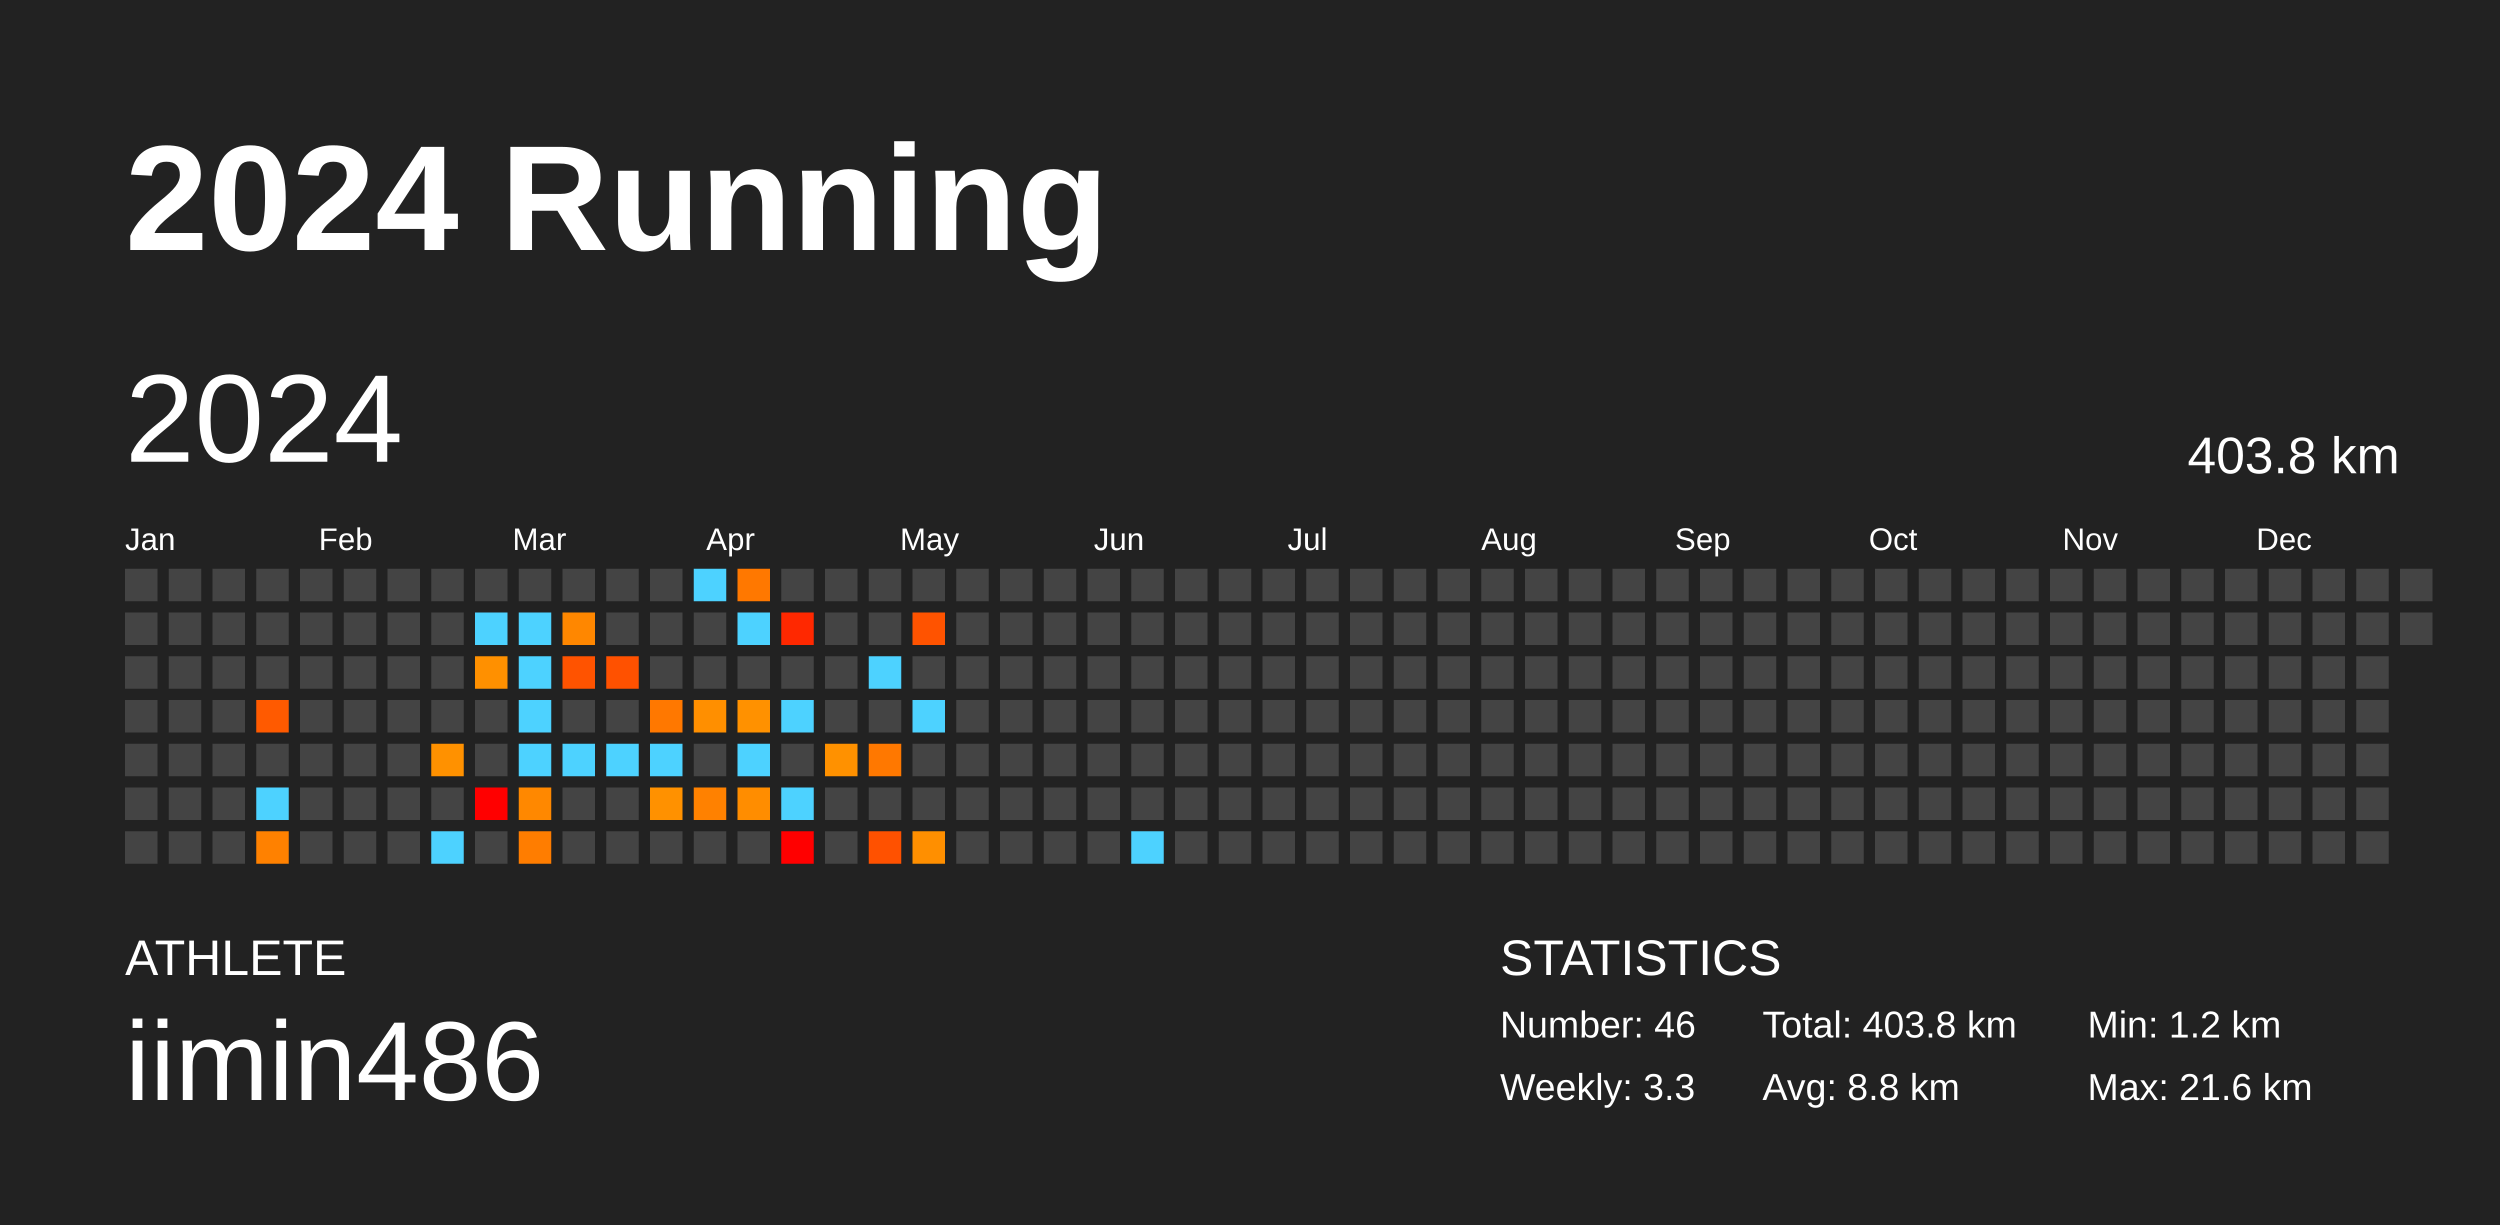
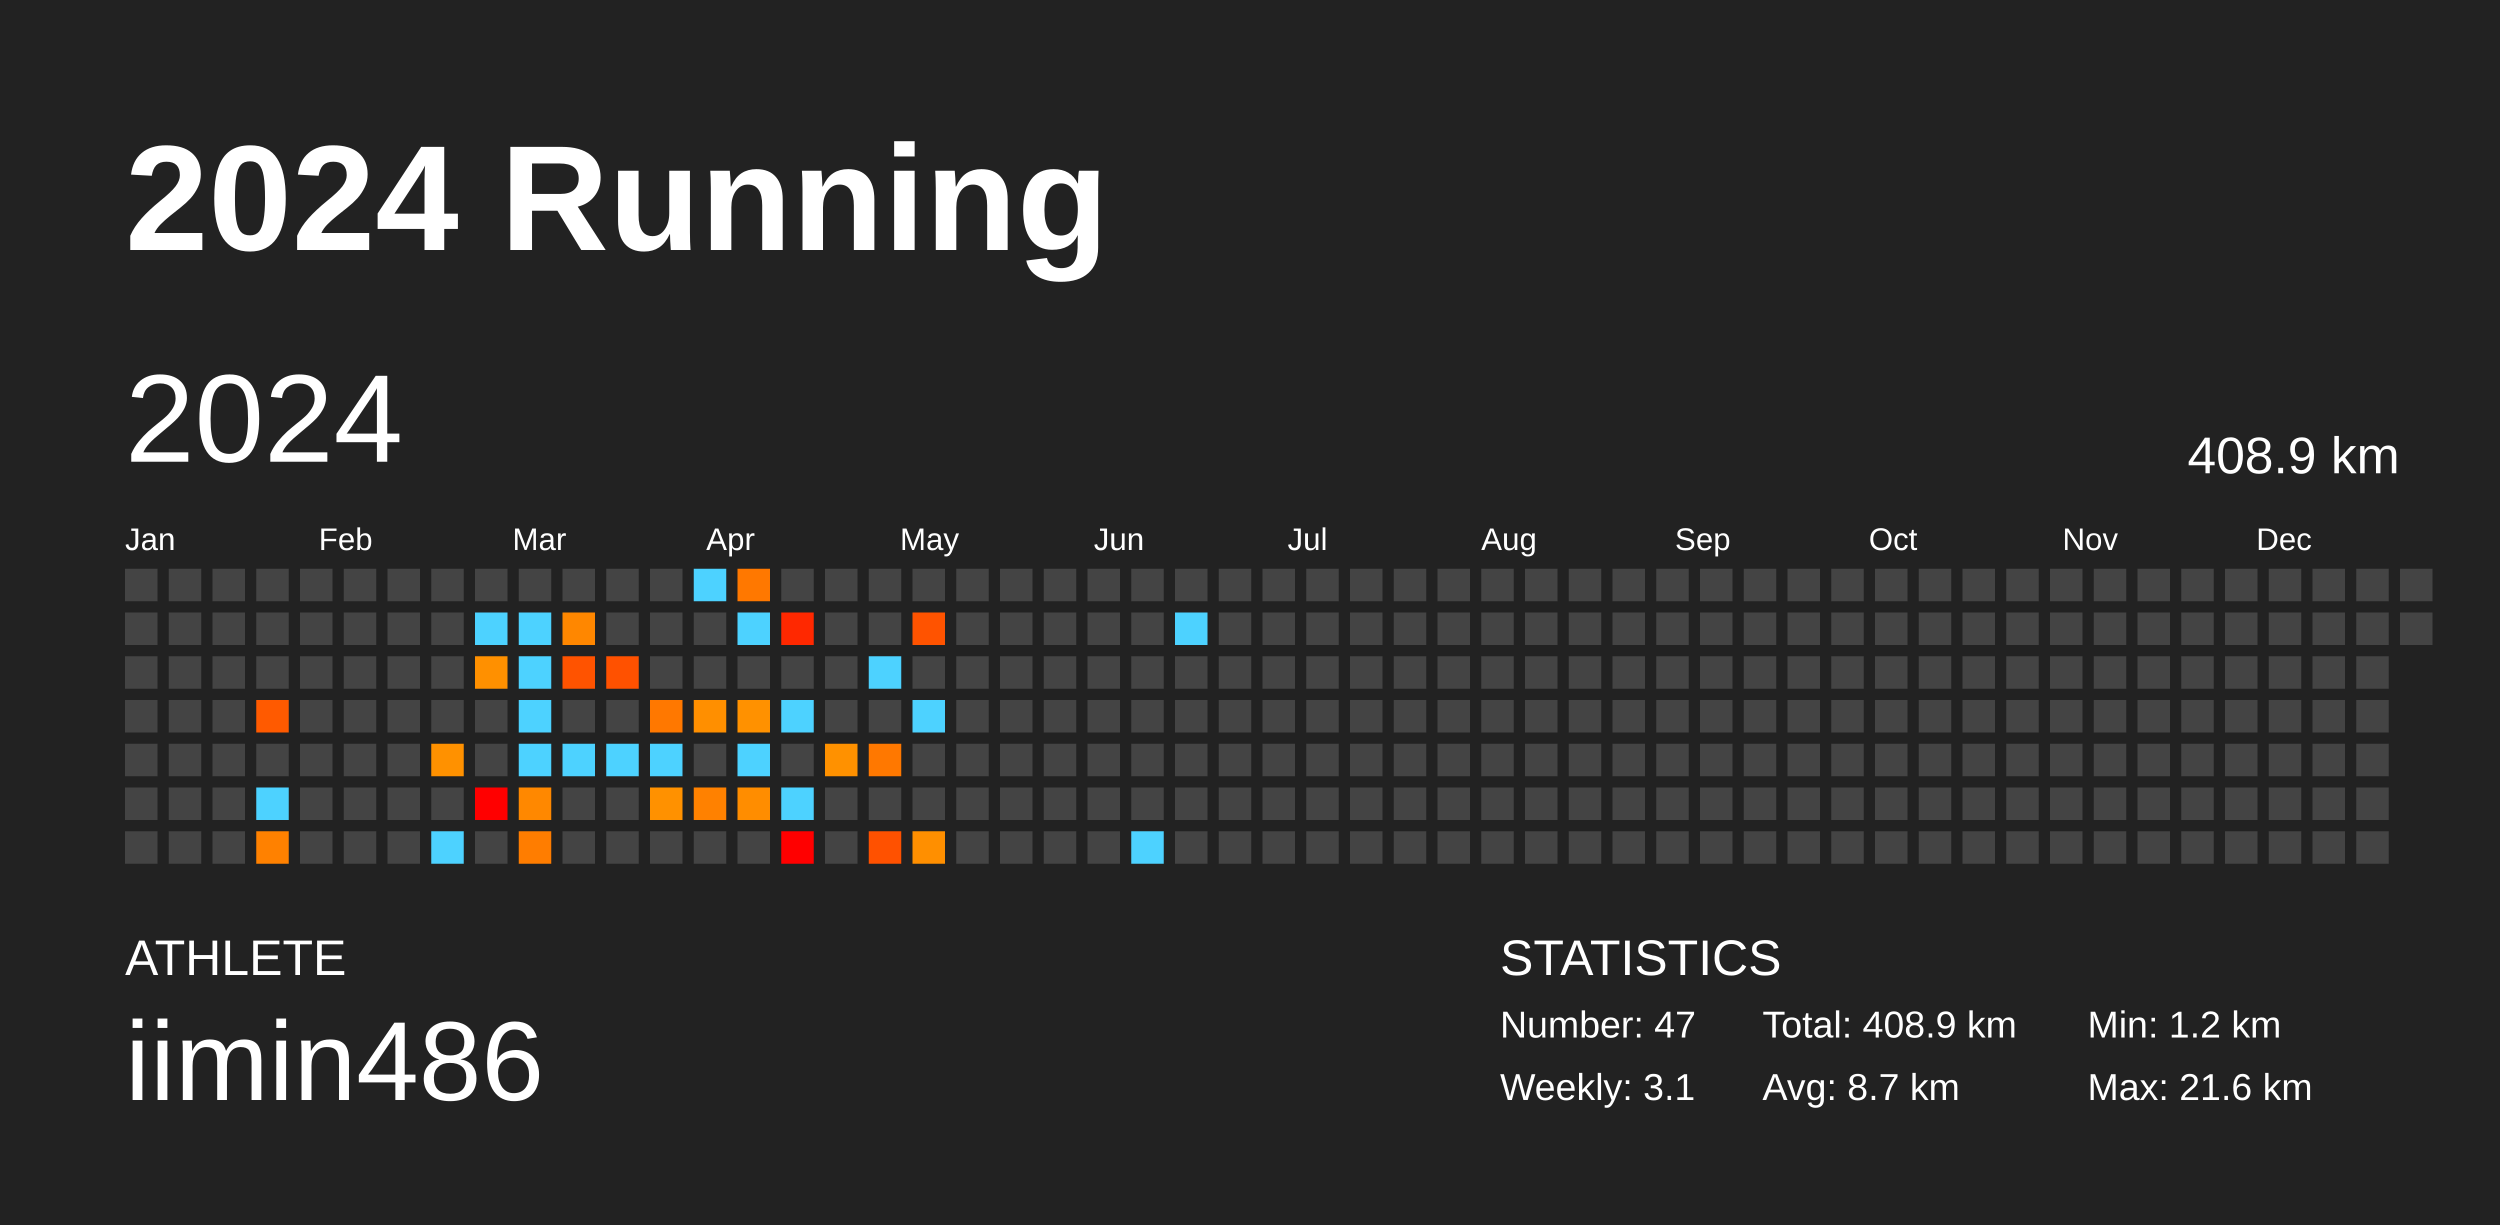
<svg xmlns="http://www.w3.org/2000/svg" baseProfile="full" height="98mm" version="1.1" viewBox="0,0,200,98" width="200mm">
  <defs />
  <rect fill="#222222" height="98" width="200" x="0" y="0" />
  <text fill="#FFFFFF" style="font-size:12px; font-family:Arial; font-weight:bold;" x="10" y="20">2024 Running</text>
  <text fill="#FFFFFF" style="font-size:4px; font-family:Arial" x="10" y="78">ATHLETE</text>
  <text fill="#FFFFFF" style="font-size:9px; font-family:Arial" x="10" y="88">iimin486</text>
  <text fill="#FFFFFF" style="font-size:4px; font-family:Arial" x="120" y="78">STATISTICS</text>
-   <text fill="#FFFFFF" style="font-size:3px; font-family:Arial" x="120" y="83">Number: 46</text>
-   <text fill="#FFFFFF" style="font-size:3px; font-family:Arial" x="120" y="88">Weekly: 3.3</text>
-   <text fill="#FFFFFF" style="font-size:3px; font-family:Arial" x="141" y="83">Total: 403.8 km</text>
-   <text fill="#FFFFFF" style="font-size:3px; font-family:Arial" x="141" y="88">Avg: 8.8 km</text>
+   <text fill="#FFFFFF" style="font-size:3px; font-family:Arial" x="120" y="83">Number: 47</text>
+   <text fill="#FFFFFF" style="font-size:3px; font-family:Arial" x="120" y="88">Weekly: 3.1</text>
+   <text fill="#FFFFFF" style="font-size:3px; font-family:Arial" x="141" y="83">Total: 408.9 km</text>
+   <text fill="#FFFFFF" style="font-size:3px; font-family:Arial" x="141" y="88">Avg: 8.7 km</text>
  <text fill="#FFFFFF" style="font-size:3px; font-family:Arial" x="167" y="83">Min: 1.2 km</text>
  <text fill="#FFFFFF" style="font-size:3px; font-family:Arial" x="167" y="88">Max: 21.6 km</text>
  <text dominant-baseline="hanging" fill="#FFFFFF" style="font-size:10.0px; font-family:Arial;" x="10" y="30">2024</text>
-   <text dominant-baseline="hanging" fill="#FFFFFF" style="font-size:4.125px; font-family:Arial;" x="175" y="35">403.8 km</text>
+   <text dominant-baseline="hanging" fill="#FFFFFF" style="font-size:4.125px; font-family:Arial;" x="175" y="35">408.9 km</text>
  <text fill="#FFFFFF" style="font-size:2.5px; font-family:Arial" x="10.0" y="44">Jan</text>
  <text fill="#FFFFFF" style="font-size:2.5px; font-family:Arial" x="25.5" y="44">Feb</text>
  <text fill="#FFFFFF" style="font-size:2.5px; font-family:Arial" x="41.0" y="44">Mar</text>
  <text fill="#FFFFFF" style="font-size:2.5px; font-family:Arial" x="56.5" y="44">Apr</text>
  <text fill="#FFFFFF" style="font-size:2.5px; font-family:Arial" x="72.0" y="44">May</text>
  <text fill="#FFFFFF" style="font-size:2.5px; font-family:Arial" x="87.5" y="44">Jun</text>
  <text fill="#FFFFFF" style="font-size:2.5px; font-family:Arial" x="103.0" y="44">Jul</text>
  <text fill="#FFFFFF" style="font-size:2.5px; font-family:Arial" x="118.5" y="44">Aug</text>
  <text fill="#FFFFFF" style="font-size:2.5px; font-family:Arial" x="134.0" y="44">Sep</text>
  <text fill="#FFFFFF" style="font-size:2.5px; font-family:Arial" x="149.5" y="44">Oct</text>
  <text fill="#FFFFFF" style="font-size:2.5px; font-family:Arial" x="165.0" y="44">Nov</text>
  <text fill="#FFFFFF" style="font-size:2.5px; font-family:Arial" x="180.5" y="44">Dec</text>
  <rect fill="#444444" height="2.6" width="2.6" x="10.0" y="45.5" />
  <rect fill="#444444" height="2.6" width="2.6" x="10.0" y="49.0" />
  <rect fill="#444444" height="2.6" width="2.6" x="10.0" y="52.5" />
  <rect fill="#444444" height="2.6" width="2.6" x="10.0" y="56.0" />
  <rect fill="#444444" height="2.6" width="2.6" x="10.0" y="59.5" />
  <rect fill="#444444" height="2.6" width="2.6" x="10.0" y="63.0" />
  <rect fill="#444444" height="2.6" width="2.6" x="10.0" y="66.5" />
  <rect fill="#444444" height="2.6" width="2.6" x="13.5" y="45.5" />
  <rect fill="#444444" height="2.6" width="2.6" x="13.5" y="49.0" />
  <rect fill="#444444" height="2.6" width="2.6" x="13.5" y="52.5" />
  <rect fill="#444444" height="2.6" width="2.6" x="13.5" y="56.0" />
  <rect fill="#444444" height="2.6" width="2.6" x="13.5" y="59.5" />
  <rect fill="#444444" height="2.6" width="2.6" x="13.5" y="63.0" />
  <rect fill="#444444" height="2.6" width="2.6" x="13.5" y="66.5" />
  <rect fill="#444444" height="2.6" width="2.6" x="17.0" y="45.5" />
  <rect fill="#444444" height="2.6" width="2.6" x="17.0" y="49.0" />
  <rect fill="#444444" height="2.6" width="2.6" x="17.0" y="52.5" />
  <rect fill="#444444" height="2.6" width="2.6" x="17.0" y="56.0" />
  <rect fill="#444444" height="2.6" width="2.6" x="17.0" y="59.5" />
  <rect fill="#444444" height="2.6" width="2.6" x="17.0" y="63.0" />
  <rect fill="#444444" height="2.6" width="2.6" x="17.0" y="66.5" />
  <rect fill="#444444" height="2.6" width="2.6" x="20.5" y="45.5" />
  <rect fill="#444444" height="2.6" width="2.6" x="20.5" y="49.0" />
  <rect fill="#444444" height="2.6" width="2.6" x="20.5" y="52.5" />
  <rect fill="#ff5a00" height="2.6" width="2.6" x="20.5" y="56.0" />
  <rect fill="#444444" height="2.6" width="2.6" x="20.5" y="59.5" />
  <rect fill="#4dd2ff" height="2.6" width="2.6" x="20.5" y="63.0" />
  <rect fill="#ff8100" height="2.6" width="2.6" x="20.5" y="66.5" />
  <rect fill="#444444" height="2.6" width="2.6" x="24.0" y="45.5" />
  <rect fill="#444444" height="2.6" width="2.6" x="24.0" y="49.0" />
  <rect fill="#444444" height="2.6" width="2.6" x="24.0" y="52.5" />
  <rect fill="#444444" height="2.6" width="2.6" x="24.0" y="56.0" />
  <rect fill="#444444" height="2.6" width="2.6" x="24.0" y="59.5" />
  <rect fill="#444444" height="2.6" width="2.6" x="24.0" y="63.0" />
  <rect fill="#444444" height="2.6" width="2.6" x="24.0" y="66.5" />
  <rect fill="#444444" height="2.6" width="2.6" x="27.5" y="45.5" />
  <rect fill="#444444" height="2.6" width="2.6" x="27.5" y="49.0" />
  <rect fill="#444444" height="2.6" width="2.6" x="27.5" y="52.5" />
  <rect fill="#444444" height="2.6" width="2.6" x="27.5" y="56.0" />
  <rect fill="#444444" height="2.6" width="2.6" x="27.5" y="59.5" />
  <rect fill="#444444" height="2.6" width="2.6" x="27.5" y="63.0" />
  <rect fill="#444444" height="2.6" width="2.6" x="27.5" y="66.5" />
  <rect fill="#444444" height="2.6" width="2.6" x="31.0" y="45.5" />
  <rect fill="#444444" height="2.6" width="2.6" x="31.0" y="49.0" />
  <rect fill="#444444" height="2.6" width="2.6" x="31.0" y="52.5" />
  <rect fill="#444444" height="2.6" width="2.6" x="31.0" y="56.0" />
  <rect fill="#444444" height="2.6" width="2.6" x="31.0" y="59.5" />
  <rect fill="#444444" height="2.6" width="2.6" x="31.0" y="63.0" />
  <rect fill="#444444" height="2.6" width="2.6" x="31.0" y="66.5" />
  <rect fill="#444444" height="2.6" width="2.6" x="34.5" y="45.5" />
  <rect fill="#444444" height="2.6" width="2.6" x="34.5" y="49.0" />
  <rect fill="#444444" height="2.6" width="2.6" x="34.5" y="52.5" />
  <rect fill="#444444" height="2.6" width="2.6" x="34.5" y="56.0" />
  <rect fill="#ff9100" height="2.6" width="2.6" x="34.5" y="59.5" />
  <rect fill="#444444" height="2.6" width="2.6" x="34.5" y="63.0" />
  <rect fill="#4dd2ff" height="2.6" width="2.6" x="34.5" y="66.5" />
  <rect fill="#444444" height="2.6" width="2.6" x="38.0" y="45.5" />
  <rect fill="#4dd2ff" height="2.6" width="2.6" x="38.0" y="49.0" />
  <rect fill="#ff9000" height="2.6" width="2.6" x="38.0" y="52.5" />
  <rect fill="#444444" height="2.6" width="2.6" x="38.0" y="56.0" />
  <rect fill="#444444" height="2.6" width="2.6" x="38.0" y="59.5" />
  <rect fill="red" height="2.6" width="2.6" x="38.0" y="63.0" />
  <rect fill="#444444" height="2.6" width="2.6" x="38.0" y="66.5" />
  <rect fill="#444444" height="2.6" width="2.6" x="41.5" y="45.5" />
  <rect fill="#4dd2ff" height="2.6" width="2.6" x="41.5" y="49.0" />
  <rect fill="#4dd2ff" height="2.6" width="2.6" x="41.5" y="52.5" />
  <rect fill="#4dd2ff" height="2.6" width="2.6" x="41.5" y="56.0" />
  <rect fill="#4dd2ff" height="2.6" width="2.6" x="41.5" y="59.5" />
  <rect fill="#ff8800" height="2.6" width="2.6" x="41.5" y="63.0" />
  <rect fill="#ff7d00" height="2.6" width="2.6" x="41.5" y="66.5" />
  <rect fill="#444444" height="2.6" width="2.6" x="45.0" y="45.5" />
  <rect fill="#ff8700" height="2.6" width="2.6" x="45.0" y="49.0" />
  <rect fill="#ff5300" height="2.6" width="2.6" x="45.0" y="52.5" />
  <rect fill="#444444" height="2.6" width="2.6" x="45.0" y="56.0" />
  <rect fill="#4dd2ff" height="2.6" width="2.6" x="45.0" y="59.5" />
  <rect fill="#444444" height="2.6" width="2.6" x="45.0" y="63.0" />
  <rect fill="#444444" height="2.6" width="2.6" x="45.0" y="66.5" />
  <rect fill="#444444" height="2.6" width="2.6" x="48.5" y="45.5" />
  <rect fill="#444444" height="2.6" width="2.6" x="48.5" y="49.0" />
  <rect fill="#ff5100" height="2.6" width="2.6" x="48.5" y="52.5" />
  <rect fill="#444444" height="2.6" width="2.6" x="48.5" y="56.0" />
  <rect fill="#4dd2ff" height="2.6" width="2.6" x="48.5" y="59.5" />
  <rect fill="#444444" height="2.6" width="2.6" x="48.5" y="63.0" />
  <rect fill="#444444" height="2.6" width="2.6" x="48.5" y="66.5" />
  <rect fill="#444444" height="2.6" width="2.6" x="52.0" y="45.5" />
  <rect fill="#444444" height="2.6" width="2.6" x="52.0" y="49.0" />
  <rect fill="#444444" height="2.6" width="2.6" x="52.0" y="52.5" />
  <rect fill="#ff7800" height="2.6" width="2.6" x="52.0" y="56.0" />
  <rect fill="#4dd2ff" height="2.6" width="2.6" x="52.0" y="59.5" />
  <rect fill="#ff9100" height="2.6" width="2.6" x="52.0" y="63.0" />
  <rect fill="#444444" height="2.6" width="2.6" x="52.0" y="66.5" />
  <rect fill="#4dd2ff" height="2.6" width="2.6" x="55.5" y="45.5" />
  <rect fill="#444444" height="2.6" width="2.6" x="55.5" y="49.0" />
  <rect fill="#444444" height="2.6" width="2.6" x="55.5" y="52.5" />
  <rect fill="#ff8f00" height="2.6" width="2.6" x="55.5" y="56.0" />
  <rect fill="#444444" height="2.6" width="2.6" x="55.5" y="59.5" />
  <rect fill="#ff8100" height="2.6" width="2.6" x="55.5" y="63.0" />
  <rect fill="#444444" height="2.6" width="2.6" x="55.5" y="66.5" />
  <rect fill="#ff7800" height="2.6" width="2.6" x="59.0" y="45.5" />
  <rect fill="#4dd2ff" height="2.6" width="2.6" x="59.0" y="49.0" />
  <rect fill="#444444" height="2.6" width="2.6" x="59.0" y="52.5" />
  <rect fill="#ff9100" height="2.6" width="2.6" x="59.0" y="56.0" />
  <rect fill="#4dd2ff" height="2.6" width="2.6" x="59.0" y="59.5" />
  <rect fill="#ff8d00" height="2.6" width="2.6" x="59.0" y="63.0" />
  <rect fill="#444444" height="2.6" width="2.6" x="59.0" y="66.5" />
  <rect fill="#444444" height="2.6" width="2.6" x="62.5" y="45.5" />
  <rect fill="#ff2800" height="2.6" width="2.6" x="62.5" y="49.0" />
  <rect fill="#444444" height="2.6" width="2.6" x="62.5" y="52.5" />
  <rect fill="#4dd2ff" height="2.6" width="2.6" x="62.5" y="56.0" />
  <rect fill="#444444" height="2.6" width="2.6" x="62.5" y="59.5" />
  <rect fill="#4dd2ff" height="2.6" width="2.6" x="62.5" y="63.0" />
  <rect fill="red" height="2.6" width="2.6" x="62.5" y="66.5" />
  <rect fill="#444444" height="2.6" width="2.6" x="66.0" y="45.5" />
  <rect fill="#444444" height="2.6" width="2.6" x="66.0" y="49.0" />
  <rect fill="#444444" height="2.6" width="2.6" x="66.0" y="52.5" />
  <rect fill="#444444" height="2.6" width="2.6" x="66.0" y="56.0" />
  <rect fill="#ff9100" height="2.6" width="2.6" x="66.0" y="59.5" />
  <rect fill="#444444" height="2.6" width="2.6" x="66.0" y="63.0" />
  <rect fill="#444444" height="2.6" width="2.6" x="66.0" y="66.5" />
  <rect fill="#444444" height="2.6" width="2.6" x="69.5" y="45.5" />
  <rect fill="#444444" height="2.6" width="2.6" x="69.5" y="49.0" />
  <rect fill="#4dd2ff" height="2.6" width="2.6" x="69.5" y="52.5" />
  <rect fill="#444444" height="2.6" width="2.6" x="69.5" y="56.0" />
  <rect fill="#ff7800" height="2.6" width="2.6" x="69.5" y="59.5" />
  <rect fill="#444444" height="2.6" width="2.6" x="69.5" y="63.0" />
  <rect fill="#ff5100" height="2.6" width="2.6" x="69.5" y="66.5" />
  <rect fill="#444444" height="2.6" width="2.6" x="73.0" y="45.5" />
  <rect fill="#ff5300" height="2.6" width="2.6" x="73.0" y="49.0" />
  <rect fill="#444444" height="2.6" width="2.6" x="73.0" y="52.5" />
  <rect fill="#4dd2ff" height="2.6" width="2.6" x="73.0" y="56.0" />
  <rect fill="#444444" height="2.6" width="2.6" x="73.0" y="59.5" />
  <rect fill="#444444" height="2.6" width="2.6" x="73.0" y="63.0" />
  <rect fill="#ff8f00" height="2.6" width="2.6" x="73.0" y="66.5" />
  <rect fill="#444444" height="2.6" width="2.6" x="76.5" y="45.5" />
  <rect fill="#444444" height="2.6" width="2.6" x="76.5" y="49.0" />
  <rect fill="#444444" height="2.6" width="2.6" x="76.5" y="52.5" />
  <rect fill="#444444" height="2.6" width="2.6" x="76.5" y="56.0" />
  <rect fill="#444444" height="2.6" width="2.6" x="76.5" y="59.5" />
  <rect fill="#444444" height="2.6" width="2.6" x="76.5" y="63.0" />
  <rect fill="#444444" height="2.6" width="2.6" x="76.5" y="66.5" />
  <rect fill="#444444" height="2.6" width="2.6" x="80.0" y="45.5" />
  <rect fill="#444444" height="2.6" width="2.6" x="80.0" y="49.0" />
  <rect fill="#444444" height="2.6" width="2.6" x="80.0" y="52.5" />
  <rect fill="#444444" height="2.6" width="2.6" x="80.0" y="56.0" />
  <rect fill="#444444" height="2.6" width="2.6" x="80.0" y="59.5" />
  <rect fill="#444444" height="2.6" width="2.6" x="80.0" y="63.0" />
  <rect fill="#444444" height="2.6" width="2.6" x="80.0" y="66.5" />
  <rect fill="#444444" height="2.6" width="2.6" x="83.5" y="45.5" />
  <rect fill="#444444" height="2.6" width="2.6" x="83.5" y="49.0" />
  <rect fill="#444444" height="2.6" width="2.6" x="83.5" y="52.5" />
  <rect fill="#444444" height="2.6" width="2.6" x="83.5" y="56.0" />
  <rect fill="#444444" height="2.6" width="2.6" x="83.5" y="59.5" />
  <rect fill="#444444" height="2.6" width="2.6" x="83.5" y="63.0" />
  <rect fill="#444444" height="2.6" width="2.6" x="83.5" y="66.5" />
  <rect fill="#444444" height="2.6" width="2.6" x="87.0" y="45.5" />
  <rect fill="#444444" height="2.6" width="2.6" x="87.0" y="49.0" />
  <rect fill="#444444" height="2.6" width="2.6" x="87.0" y="52.5" />
  <rect fill="#444444" height="2.6" width="2.6" x="87.0" y="56.0" />
  <rect fill="#444444" height="2.6" width="2.6" x="87.0" y="59.5" />
  <rect fill="#444444" height="2.6" width="2.6" x="87.0" y="63.0" />
  <rect fill="#444444" height="2.6" width="2.6" x="87.0" y="66.5" />
  <rect fill="#444444" height="2.6" width="2.6" x="90.5" y="45.5" />
  <rect fill="#444444" height="2.6" width="2.6" x="90.5" y="49.0" />
  <rect fill="#444444" height="2.6" width="2.6" x="90.5" y="52.5" />
  <rect fill="#444444" height="2.6" width="2.6" x="90.5" y="56.0" />
  <rect fill="#444444" height="2.6" width="2.6" x="90.5" y="59.5" />
  <rect fill="#444444" height="2.6" width="2.6" x="90.5" y="63.0" />
  <rect fill="#4dd2ff" height="2.6" width="2.6" x="90.5" y="66.5" />
  <rect fill="#444444" height="2.6" width="2.6" x="94.0" y="45.5" />
-   <rect fill="#444444" height="2.6" width="2.6" x="94.0" y="49.0" />
+   <rect fill="#4dd2ff" height="2.6" width="2.6" x="94.0" y="49.0" />
  <rect fill="#444444" height="2.6" width="2.6" x="94.0" y="52.5" />
  <rect fill="#444444" height="2.6" width="2.6" x="94.0" y="56.0" />
  <rect fill="#444444" height="2.6" width="2.6" x="94.0" y="59.5" />
  <rect fill="#444444" height="2.6" width="2.6" x="94.0" y="63.0" />
  <rect fill="#444444" height="2.6" width="2.6" x="94.0" y="66.5" />
  <rect fill="#444444" height="2.6" width="2.6" x="97.5" y="45.5" />
  <rect fill="#444444" height="2.6" width="2.6" x="97.5" y="49.0" />
  <rect fill="#444444" height="2.6" width="2.6" x="97.5" y="52.5" />
  <rect fill="#444444" height="2.6" width="2.6" x="97.5" y="56.0" />
  <rect fill="#444444" height="2.6" width="2.6" x="97.5" y="59.5" />
  <rect fill="#444444" height="2.6" width="2.6" x="97.5" y="63.0" />
  <rect fill="#444444" height="2.6" width="2.6" x="97.5" y="66.5" />
  <rect fill="#444444" height="2.6" width="2.6" x="101.0" y="45.5" />
  <rect fill="#444444" height="2.6" width="2.6" x="101.0" y="49.0" />
  <rect fill="#444444" height="2.6" width="2.6" x="101.0" y="52.5" />
  <rect fill="#444444" height="2.6" width="2.6" x="101.0" y="56.0" />
  <rect fill="#444444" height="2.6" width="2.6" x="101.0" y="59.5" />
  <rect fill="#444444" height="2.6" width="2.6" x="101.0" y="63.0" />
  <rect fill="#444444" height="2.6" width="2.6" x="101.0" y="66.5" />
  <rect fill="#444444" height="2.6" width="2.6" x="104.5" y="45.5" />
  <rect fill="#444444" height="2.6" width="2.6" x="104.5" y="49.0" />
  <rect fill="#444444" height="2.6" width="2.6" x="104.5" y="52.5" />
  <rect fill="#444444" height="2.6" width="2.6" x="104.5" y="56.0" />
  <rect fill="#444444" height="2.6" width="2.6" x="104.5" y="59.5" />
  <rect fill="#444444" height="2.6" width="2.6" x="104.5" y="63.0" />
  <rect fill="#444444" height="2.6" width="2.6" x="104.5" y="66.5" />
  <rect fill="#444444" height="2.6" width="2.6" x="108.0" y="45.5" />
  <rect fill="#444444" height="2.6" width="2.6" x="108.0" y="49.0" />
  <rect fill="#444444" height="2.6" width="2.6" x="108.0" y="52.5" />
  <rect fill="#444444" height="2.6" width="2.6" x="108.0" y="56.0" />
  <rect fill="#444444" height="2.6" width="2.6" x="108.0" y="59.5" />
  <rect fill="#444444" height="2.6" width="2.6" x="108.0" y="63.0" />
  <rect fill="#444444" height="2.6" width="2.6" x="108.0" y="66.5" />
  <rect fill="#444444" height="2.6" width="2.6" x="111.5" y="45.5" />
  <rect fill="#444444" height="2.6" width="2.6" x="111.5" y="49.0" />
  <rect fill="#444444" height="2.6" width="2.6" x="111.5" y="52.5" />
  <rect fill="#444444" height="2.6" width="2.6" x="111.5" y="56.0" />
  <rect fill="#444444" height="2.6" width="2.6" x="111.5" y="59.5" />
  <rect fill="#444444" height="2.6" width="2.6" x="111.5" y="63.0" />
  <rect fill="#444444" height="2.6" width="2.6" x="111.5" y="66.5" />
  <rect fill="#444444" height="2.6" width="2.6" x="115.0" y="45.5" />
  <rect fill="#444444" height="2.6" width="2.6" x="115.0" y="49.0" />
  <rect fill="#444444" height="2.6" width="2.6" x="115.0" y="52.5" />
  <rect fill="#444444" height="2.6" width="2.6" x="115.0" y="56.0" />
  <rect fill="#444444" height="2.6" width="2.6" x="115.0" y="59.5" />
  <rect fill="#444444" height="2.6" width="2.6" x="115.0" y="63.0" />
  <rect fill="#444444" height="2.6" width="2.6" x="115.0" y="66.5" />
  <rect fill="#444444" height="2.6" width="2.6" x="118.5" y="45.5" />
  <rect fill="#444444" height="2.6" width="2.6" x="118.5" y="49.0" />
  <rect fill="#444444" height="2.6" width="2.6" x="118.5" y="52.5" />
  <rect fill="#444444" height="2.6" width="2.6" x="118.5" y="56.0" />
  <rect fill="#444444" height="2.6" width="2.6" x="118.5" y="59.5" />
  <rect fill="#444444" height="2.6" width="2.6" x="118.5" y="63.0" />
  <rect fill="#444444" height="2.6" width="2.6" x="118.5" y="66.5" />
  <rect fill="#444444" height="2.6" width="2.6" x="122.0" y="45.5" />
  <rect fill="#444444" height="2.6" width="2.6" x="122.0" y="49.0" />
  <rect fill="#444444" height="2.6" width="2.6" x="122.0" y="52.5" />
  <rect fill="#444444" height="2.6" width="2.6" x="122.0" y="56.0" />
  <rect fill="#444444" height="2.6" width="2.6" x="122.0" y="59.5" />
  <rect fill="#444444" height="2.6" width="2.6" x="122.0" y="63.0" />
  <rect fill="#444444" height="2.6" width="2.6" x="122.0" y="66.5" />
  <rect fill="#444444" height="2.6" width="2.6" x="125.5" y="45.5" />
  <rect fill="#444444" height="2.6" width="2.6" x="125.5" y="49.0" />
  <rect fill="#444444" height="2.6" width="2.6" x="125.5" y="52.5" />
  <rect fill="#444444" height="2.6" width="2.6" x="125.5" y="56.0" />
  <rect fill="#444444" height="2.6" width="2.6" x="125.5" y="59.5" />
  <rect fill="#444444" height="2.6" width="2.6" x="125.5" y="63.0" />
  <rect fill="#444444" height="2.6" width="2.6" x="125.5" y="66.5" />
  <rect fill="#444444" height="2.6" width="2.6" x="129.0" y="45.5" />
  <rect fill="#444444" height="2.6" width="2.6" x="129.0" y="49.0" />
  <rect fill="#444444" height="2.6" width="2.6" x="129.0" y="52.5" />
  <rect fill="#444444" height="2.6" width="2.6" x="129.0" y="56.0" />
  <rect fill="#444444" height="2.6" width="2.6" x="129.0" y="59.5" />
  <rect fill="#444444" height="2.6" width="2.6" x="129.0" y="63.0" />
  <rect fill="#444444" height="2.6" width="2.6" x="129.0" y="66.5" />
  <rect fill="#444444" height="2.6" width="2.6" x="132.5" y="45.5" />
  <rect fill="#444444" height="2.6" width="2.6" x="132.5" y="49.0" />
  <rect fill="#444444" height="2.6" width="2.6" x="132.5" y="52.5" />
  <rect fill="#444444" height="2.6" width="2.6" x="132.5" y="56.0" />
  <rect fill="#444444" height="2.6" width="2.6" x="132.5" y="59.5" />
  <rect fill="#444444" height="2.6" width="2.6" x="132.5" y="63.0" />
  <rect fill="#444444" height="2.6" width="2.6" x="132.5" y="66.5" />
  <rect fill="#444444" height="2.6" width="2.6" x="136.0" y="45.5" />
  <rect fill="#444444" height="2.6" width="2.6" x="136.0" y="49.0" />
  <rect fill="#444444" height="2.6" width="2.6" x="136.0" y="52.5" />
  <rect fill="#444444" height="2.6" width="2.6" x="136.0" y="56.0" />
  <rect fill="#444444" height="2.6" width="2.6" x="136.0" y="59.5" />
  <rect fill="#444444" height="2.6" width="2.6" x="136.0" y="63.0" />
  <rect fill="#444444" height="2.6" width="2.6" x="136.0" y="66.5" />
  <rect fill="#444444" height="2.6" width="2.6" x="139.5" y="45.5" />
  <rect fill="#444444" height="2.6" width="2.6" x="139.5" y="49.0" />
  <rect fill="#444444" height="2.6" width="2.6" x="139.5" y="52.5" />
  <rect fill="#444444" height="2.6" width="2.6" x="139.5" y="56.0" />
  <rect fill="#444444" height="2.6" width="2.6" x="139.5" y="59.5" />
  <rect fill="#444444" height="2.6" width="2.6" x="139.5" y="63.0" />
  <rect fill="#444444" height="2.6" width="2.6" x="139.5" y="66.5" />
  <rect fill="#444444" height="2.6" width="2.6" x="143.0" y="45.5" />
  <rect fill="#444444" height="2.6" width="2.6" x="143.0" y="49.0" />
  <rect fill="#444444" height="2.6" width="2.6" x="143.0" y="52.5" />
  <rect fill="#444444" height="2.6" width="2.6" x="143.0" y="56.0" />
  <rect fill="#444444" height="2.6" width="2.6" x="143.0" y="59.5" />
  <rect fill="#444444" height="2.6" width="2.6" x="143.0" y="63.0" />
  <rect fill="#444444" height="2.6" width="2.6" x="143.0" y="66.5" />
  <rect fill="#444444" height="2.6" width="2.6" x="146.5" y="45.5" />
  <rect fill="#444444" height="2.6" width="2.6" x="146.5" y="49.0" />
  <rect fill="#444444" height="2.6" width="2.6" x="146.5" y="52.5" />
  <rect fill="#444444" height="2.6" width="2.6" x="146.5" y="56.0" />
  <rect fill="#444444" height="2.6" width="2.6" x="146.5" y="59.5" />
  <rect fill="#444444" height="2.6" width="2.6" x="146.5" y="63.0" />
  <rect fill="#444444" height="2.6" width="2.6" x="146.5" y="66.5" />
  <rect fill="#444444" height="2.6" width="2.6" x="150.0" y="45.5" />
  <rect fill="#444444" height="2.6" width="2.6" x="150.0" y="49.0" />
  <rect fill="#444444" height="2.6" width="2.6" x="150.0" y="52.5" />
  <rect fill="#444444" height="2.6" width="2.6" x="150.0" y="56.0" />
  <rect fill="#444444" height="2.6" width="2.6" x="150.0" y="59.5" />
  <rect fill="#444444" height="2.6" width="2.6" x="150.0" y="63.0" />
  <rect fill="#444444" height="2.6" width="2.6" x="150.0" y="66.5" />
  <rect fill="#444444" height="2.6" width="2.6" x="153.5" y="45.5" />
  <rect fill="#444444" height="2.6" width="2.6" x="153.5" y="49.0" />
  <rect fill="#444444" height="2.6" width="2.6" x="153.5" y="52.5" />
  <rect fill="#444444" height="2.6" width="2.6" x="153.5" y="56.0" />
  <rect fill="#444444" height="2.6" width="2.6" x="153.5" y="59.5" />
  <rect fill="#444444" height="2.6" width="2.6" x="153.5" y="63.0" />
  <rect fill="#444444" height="2.6" width="2.6" x="153.5" y="66.5" />
  <rect fill="#444444" height="2.6" width="2.6" x="157.0" y="45.5" />
  <rect fill="#444444" height="2.6" width="2.6" x="157.0" y="49.0" />
  <rect fill="#444444" height="2.6" width="2.6" x="157.0" y="52.5" />
  <rect fill="#444444" height="2.6" width="2.6" x="157.0" y="56.0" />
  <rect fill="#444444" height="2.6" width="2.6" x="157.0" y="59.5" />
  <rect fill="#444444" height="2.6" width="2.6" x="157.0" y="63.0" />
  <rect fill="#444444" height="2.6" width="2.6" x="157.0" y="66.5" />
  <rect fill="#444444" height="2.6" width="2.6" x="160.5" y="45.5" />
  <rect fill="#444444" height="2.6" width="2.6" x="160.5" y="49.0" />
  <rect fill="#444444" height="2.6" width="2.6" x="160.5" y="52.5" />
  <rect fill="#444444" height="2.6" width="2.6" x="160.5" y="56.0" />
  <rect fill="#444444" height="2.6" width="2.6" x="160.5" y="59.5" />
  <rect fill="#444444" height="2.6" width="2.6" x="160.5" y="63.0" />
  <rect fill="#444444" height="2.6" width="2.6" x="160.5" y="66.5" />
  <rect fill="#444444" height="2.6" width="2.6" x="164.0" y="45.5" />
  <rect fill="#444444" height="2.6" width="2.6" x="164.0" y="49.0" />
  <rect fill="#444444" height="2.6" width="2.6" x="164.0" y="52.5" />
  <rect fill="#444444" height="2.6" width="2.6" x="164.0" y="56.0" />
  <rect fill="#444444" height="2.6" width="2.6" x="164.0" y="59.5" />
  <rect fill="#444444" height="2.6" width="2.6" x="164.0" y="63.0" />
  <rect fill="#444444" height="2.6" width="2.6" x="164.0" y="66.5" />
  <rect fill="#444444" height="2.6" width="2.6" x="167.5" y="45.5" />
  <rect fill="#444444" height="2.6" width="2.6" x="167.5" y="49.0" />
  <rect fill="#444444" height="2.6" width="2.6" x="167.5" y="52.5" />
  <rect fill="#444444" height="2.6" width="2.6" x="167.5" y="56.0" />
  <rect fill="#444444" height="2.6" width="2.6" x="167.5" y="59.5" />
  <rect fill="#444444" height="2.6" width="2.6" x="167.5" y="63.0" />
  <rect fill="#444444" height="2.6" width="2.6" x="167.5" y="66.5" />
  <rect fill="#444444" height="2.6" width="2.6" x="171.0" y="45.5" />
  <rect fill="#444444" height="2.6" width="2.6" x="171.0" y="49.0" />
  <rect fill="#444444" height="2.6" width="2.6" x="171.0" y="52.5" />
  <rect fill="#444444" height="2.6" width="2.6" x="171.0" y="56.0" />
  <rect fill="#444444" height="2.6" width="2.6" x="171.0" y="59.5" />
  <rect fill="#444444" height="2.6" width="2.6" x="171.0" y="63.0" />
  <rect fill="#444444" height="2.6" width="2.6" x="171.0" y="66.5" />
  <rect fill="#444444" height="2.6" width="2.6" x="174.5" y="45.5" />
  <rect fill="#444444" height="2.6" width="2.6" x="174.5" y="49.0" />
  <rect fill="#444444" height="2.6" width="2.6" x="174.5" y="52.5" />
  <rect fill="#444444" height="2.6" width="2.6" x="174.5" y="56.0" />
  <rect fill="#444444" height="2.6" width="2.6" x="174.5" y="59.5" />
  <rect fill="#444444" height="2.6" width="2.6" x="174.5" y="63.0" />
  <rect fill="#444444" height="2.6" width="2.6" x="174.5" y="66.5" />
  <rect fill="#444444" height="2.6" width="2.6" x="178.0" y="45.5" />
  <rect fill="#444444" height="2.6" width="2.6" x="178.0" y="49.0" />
  <rect fill="#444444" height="2.6" width="2.6" x="178.0" y="52.5" />
  <rect fill="#444444" height="2.6" width="2.6" x="178.0" y="56.0" />
  <rect fill="#444444" height="2.6" width="2.6" x="178.0" y="59.5" />
  <rect fill="#444444" height="2.6" width="2.6" x="178.0" y="63.0" />
  <rect fill="#444444" height="2.6" width="2.6" x="178.0" y="66.5" />
  <rect fill="#444444" height="2.6" width="2.6" x="181.5" y="45.5" />
  <rect fill="#444444" height="2.6" width="2.6" x="181.5" y="49.0" />
  <rect fill="#444444" height="2.6" width="2.6" x="181.5" y="52.5" />
  <rect fill="#444444" height="2.6" width="2.6" x="181.5" y="56.0" />
  <rect fill="#444444" height="2.6" width="2.6" x="181.5" y="59.5" />
  <rect fill="#444444" height="2.6" width="2.6" x="181.5" y="63.0" />
  <rect fill="#444444" height="2.6" width="2.6" x="181.5" y="66.5" />
  <rect fill="#444444" height="2.6" width="2.6" x="185.0" y="45.5" />
  <rect fill="#444444" height="2.6" width="2.6" x="185.0" y="49.0" />
  <rect fill="#444444" height="2.6" width="2.6" x="185.0" y="52.5" />
  <rect fill="#444444" height="2.6" width="2.6" x="185.0" y="56.0" />
  <rect fill="#444444" height="2.6" width="2.6" x="185.0" y="59.5" />
  <rect fill="#444444" height="2.6" width="2.6" x="185.0" y="63.0" />
  <rect fill="#444444" height="2.6" width="2.6" x="185.0" y="66.5" />
  <rect fill="#444444" height="2.6" width="2.6" x="188.5" y="45.5" />
  <rect fill="#444444" height="2.6" width="2.6" x="188.5" y="49.0" />
  <rect fill="#444444" height="2.6" width="2.6" x="188.5" y="52.5" />
  <rect fill="#444444" height="2.6" width="2.6" x="188.5" y="56.0" />
  <rect fill="#444444" height="2.6" width="2.6" x="188.5" y="59.5" />
  <rect fill="#444444" height="2.6" width="2.6" x="188.5" y="63.0" />
  <rect fill="#444444" height="2.6" width="2.6" x="188.5" y="66.5" />
  <rect fill="#444444" height="2.6" width="2.6" x="192.0" y="45.5" />
  <rect fill="#444444" height="2.6" width="2.6" x="192.0" y="49.0" />
</svg>
